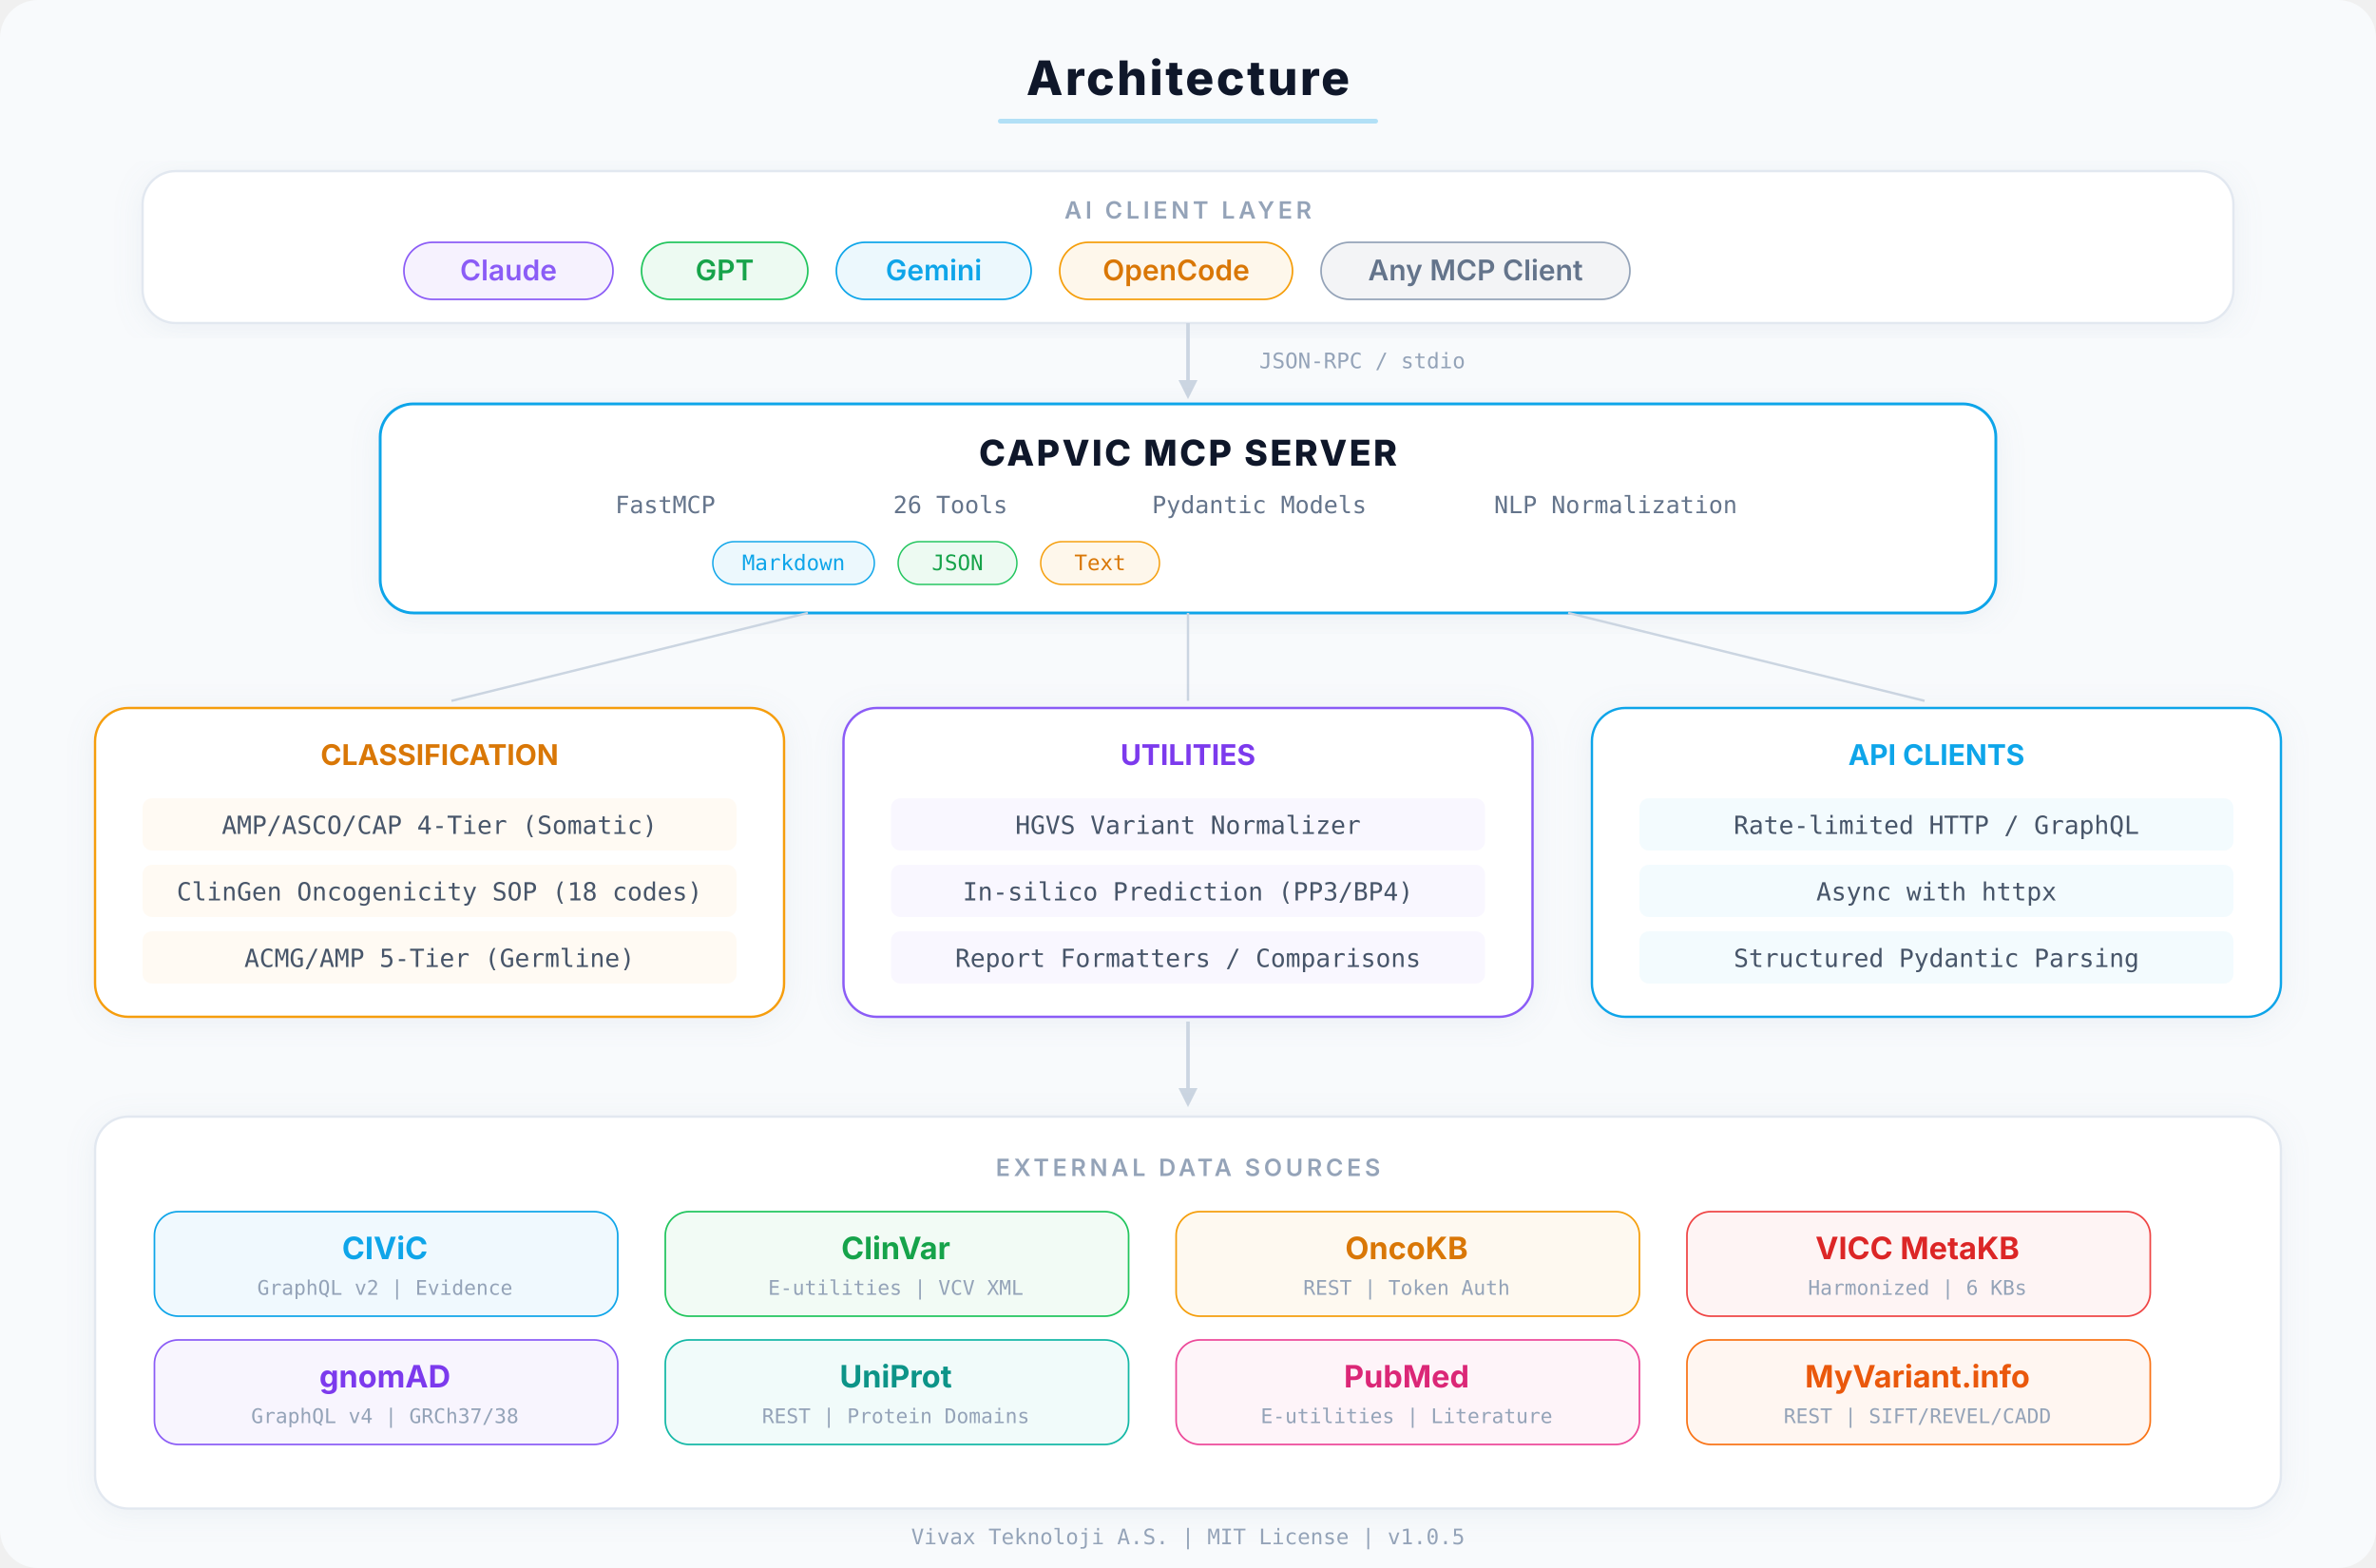
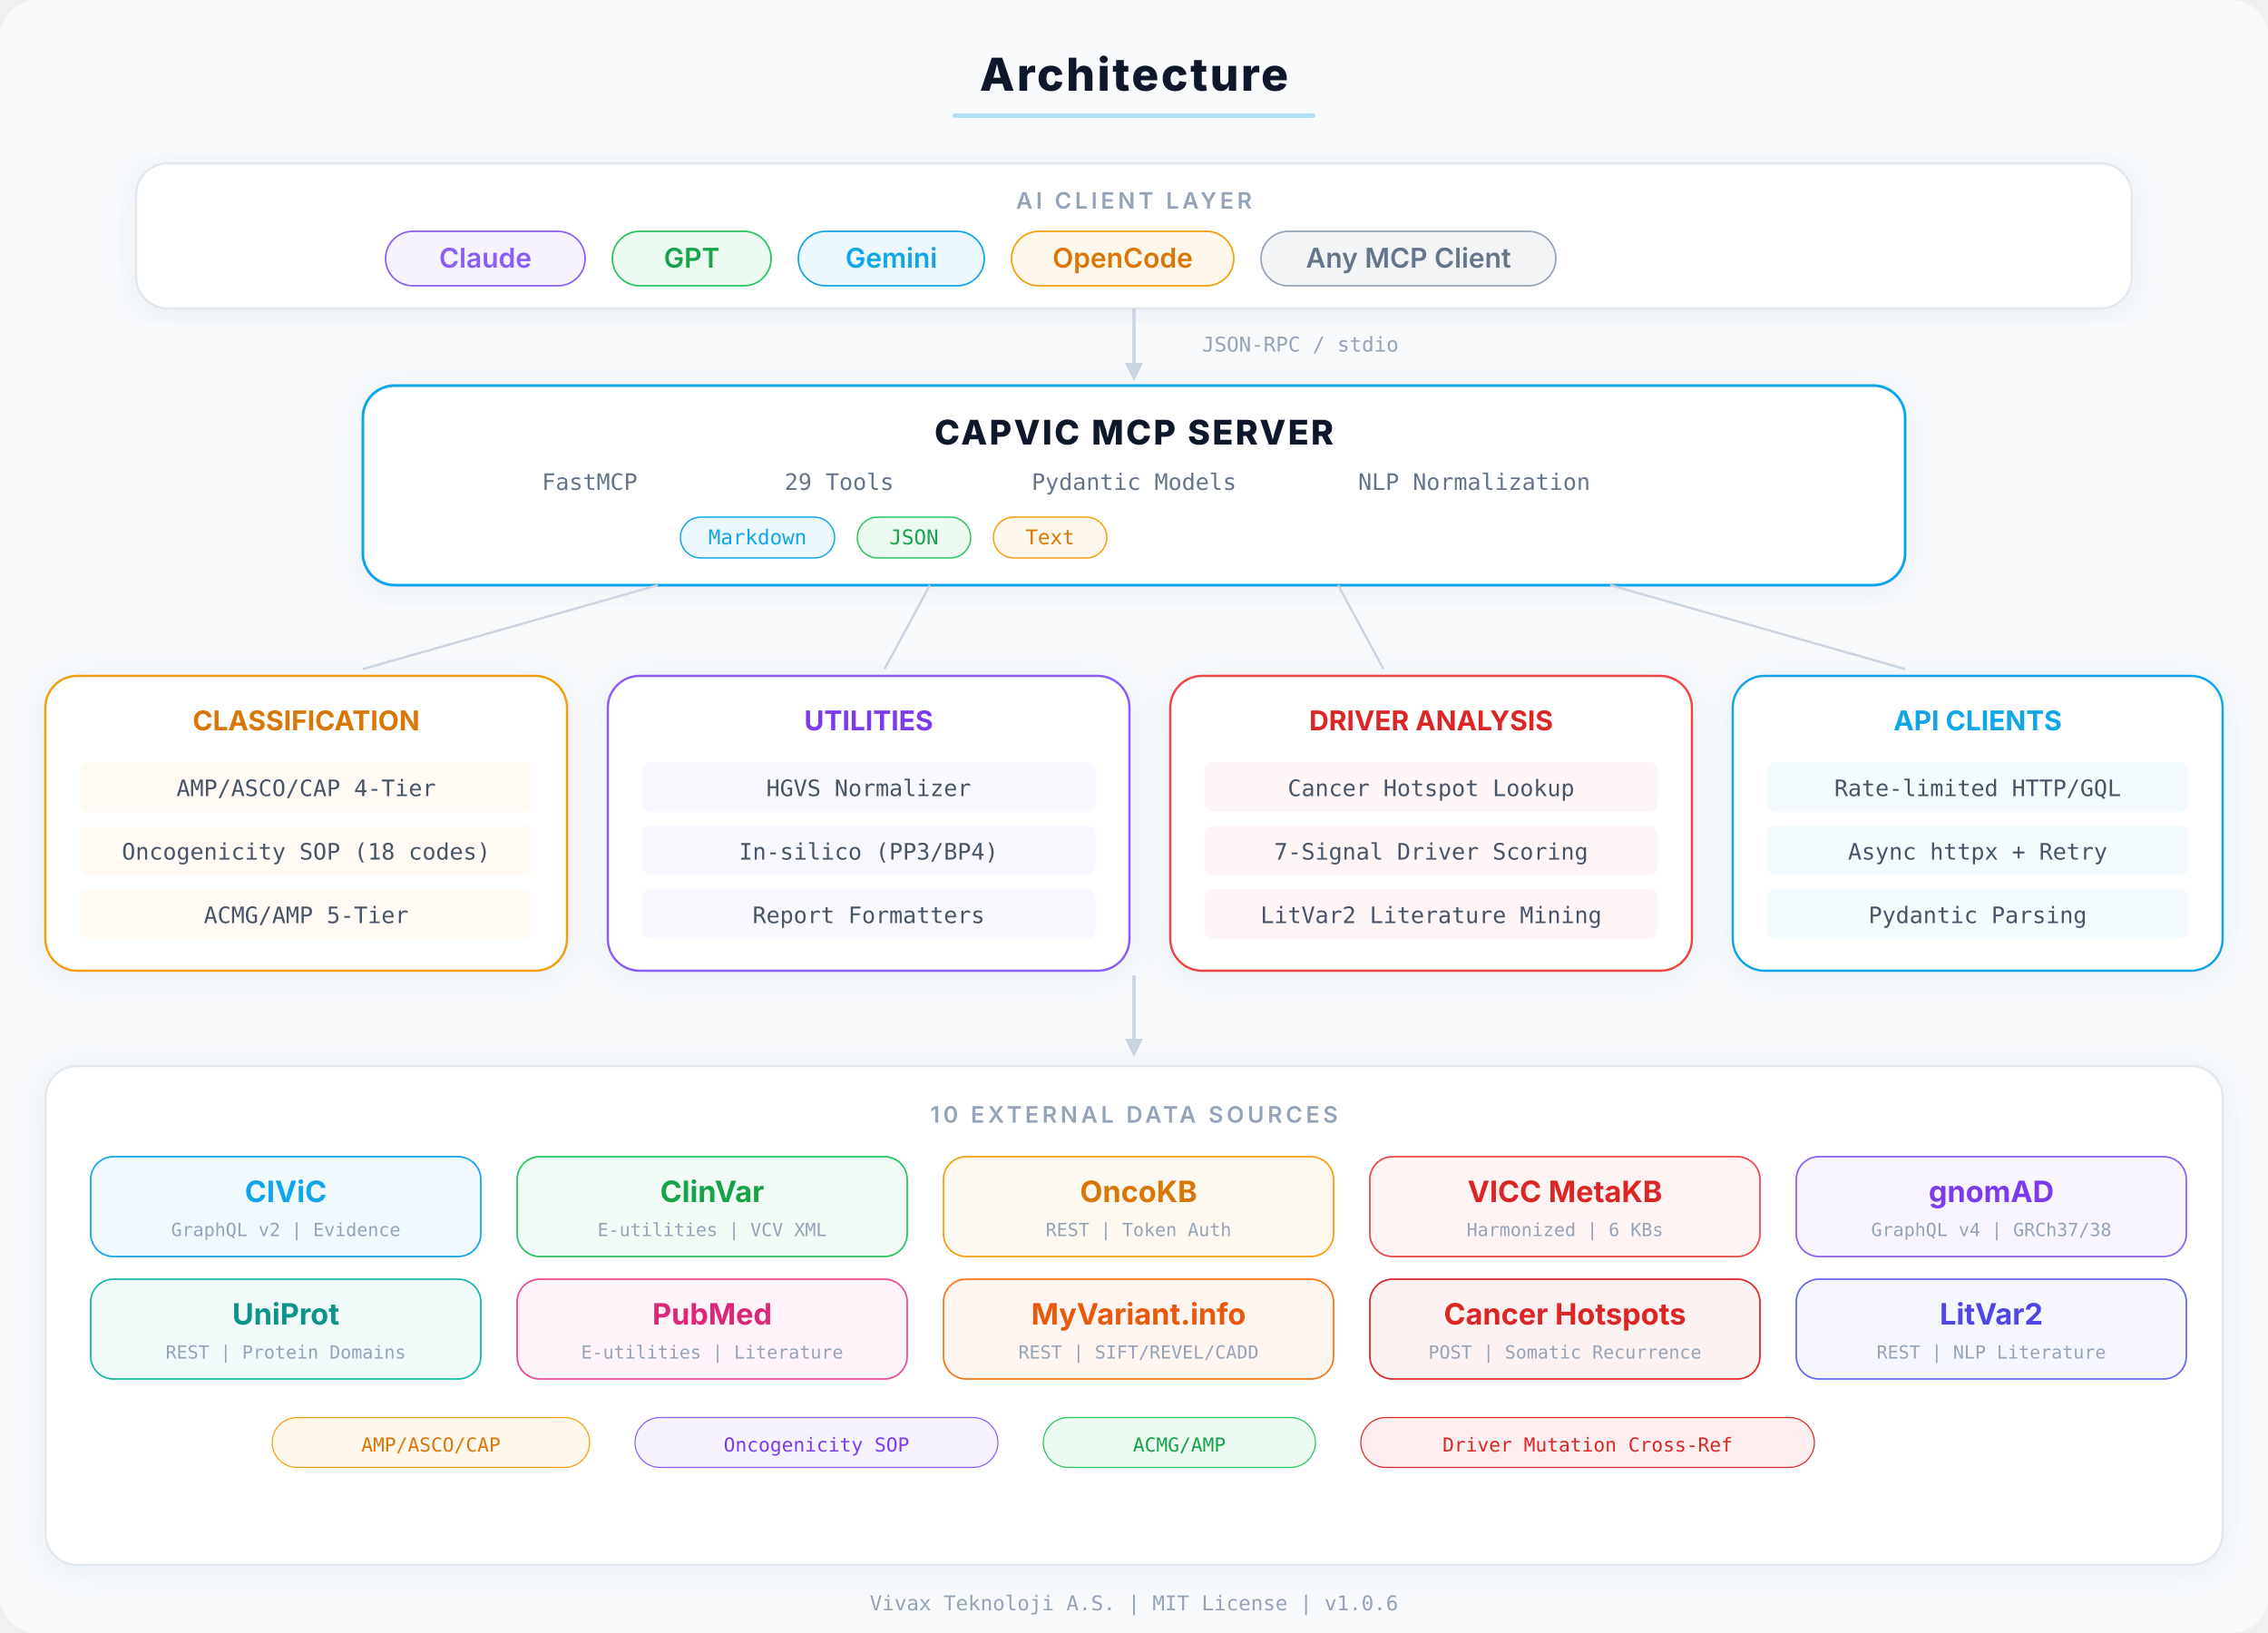
- <svg xmlns="http://www.w3.org/2000/svg" viewBox="0 0 1000 660" width="1000" height="660">
+ <svg xmlns="http://www.w3.org/2000/svg" viewBox="0 0 1000 720" width="1000" height="720">
  <defs>
    <linearGradient id="aGr" x1="0%" y1="100%" x2="100%" y2="0%">
      <stop offset="0%" style="stop-color:#1a3a6b" />
      <stop offset="50%" style="stop-color:#0ea5e9" />
      <stop offset="100%" style="stop-color:#22d3ee" />
    </linearGradient>
    <filter id="aSh">
      <feDropShadow dx="0" dy="2" stdDeviation="6" flood-color="#94a3b8" flood-opacity="0.12" />
    </filter>
  </defs>
-   <rect width="1000" height="660" rx="16" fill="#f8fafc" />
+   <rect width="1000" height="720" rx="16" fill="#f8fafc" />
  <text x="500" y="40" text-anchor="middle" font-family="'SF Pro Display','Inter',sans-serif" font-size="20" font-weight="800" letter-spacing="1" fill="#0f172a">Architecture</text>
  <rect x="420" y="50" width="160" height="2" rx="1" fill="#0ea5e9" opacity="0.3" />
  <rect x="60" y="72" width="880" height="64" rx="14" fill="#fff" stroke="#e2e8f0" stroke-width="1" filter="url(#aSh)" />
  <text x="500" y="92" text-anchor="middle" font-family="'SF Pro Text','Inter',sans-serif" font-size="10" font-weight="600" letter-spacing="1.5" fill="#94a3b8">AI CLIENT LAYER</text>
  <g font-family="'SF Pro Text','Inter',sans-serif" font-size="12" font-weight="600">
    <rect x="170" y="102" width="88" height="24" rx="12" fill="#8b5cf6" fill-opacity="0.08" stroke="#8b5cf6" stroke-width="0.7" />
    <text x="214" y="118" text-anchor="middle" fill="#8b5cf6">Claude</text>
    <rect x="270" y="102" width="70" height="24" rx="12" fill="#22c55e" fill-opacity="0.08" stroke="#22c55e" stroke-width="0.7" />
    <text x="305" y="118" text-anchor="middle" fill="#16a34a">GPT</text>
    <rect x="352" y="102" width="82" height="24" rx="12" fill="#0ea5e9" fill-opacity="0.08" stroke="#0ea5e9" stroke-width="0.7" />
    <text x="393" y="118" text-anchor="middle" fill="#0ea5e9">Gemini</text>
    <rect x="446" y="102" width="98" height="24" rx="12" fill="#f59e0b" fill-opacity="0.08" stroke="#f59e0b" stroke-width="0.7" />
    <text x="495" y="118" text-anchor="middle" fill="#d97706">OpenCode</text>
    <rect x="556" y="102" width="130" height="24" rx="12" fill="#64748b" fill-opacity="0.08" stroke="#94a3b8" stroke-width="0.7" />
    <text x="621" y="118" text-anchor="middle" fill="#64748b">Any MCP Client</text>
  </g>
  <line x1="500" y1="136" x2="500" y2="162" stroke="#cbd5e1" stroke-width="1.5" />
  <polygon points="496,160 500,168 504,160" fill="#cbd5e1" />
  <text x="530" y="155" font-family="'SF Mono',monospace" font-size="9" fill="#94a3b8">JSON-RPC / stdio</text>
  <rect x="160" y="170" width="680" height="88" rx="14" fill="#fff" stroke="#0ea5e9" stroke-width="1.2" filter="url(#aSh)" />
  <text x="500" y="196" text-anchor="middle" font-family="'SF Pro Display','Inter',sans-serif" font-size="15" font-weight="800" letter-spacing="1" fill="#0f172a">CAPVIC MCP SERVER</text>
  <g font-family="'SF Mono',monospace" font-size="10" fill="#64748b">
-     <text x="280" y="216" text-anchor="middle">FastMCP</text>
-     <text x="400" y="216" text-anchor="middle">26 Tools</text>
-     <text x="530" y="216" text-anchor="middle">Pydantic Models</text>
-     <text x="680" y="216" text-anchor="middle">NLP Normalization</text>
+     <text x="260" y="216" text-anchor="middle">FastMCP</text>
+     <text x="370" y="216" text-anchor="middle">29 Tools</text>
+     <text x="500" y="216" text-anchor="middle">Pydantic Models</text>
+     <text x="650" y="216" text-anchor="middle">NLP Normalization</text>
  </g>
  <g font-family="'SF Mono',monospace" font-size="9">
    <rect x="300" y="228" width="68" height="18" rx="9" fill="#0ea5e9" fill-opacity="0.08" stroke="#0ea5e9" stroke-width="0.6" />
    <text x="334" y="240" text-anchor="middle" fill="#0ea5e9">Markdown</text>
    <rect x="378" y="228" width="50" height="18" rx="9" fill="#22c55e" fill-opacity="0.08" stroke="#22c55e" stroke-width="0.6" />
    <text x="403" y="240" text-anchor="middle" fill="#16a34a">JSON</text>
    <rect x="438" y="228" width="50" height="18" rx="9" fill="#f59e0b" fill-opacity="0.08" stroke="#f59e0b" stroke-width="0.6" />
    <text x="463" y="240" text-anchor="middle" fill="#d97706">Text</text>
  </g>
-   <line x1="340" y1="258" x2="190" y2="295" stroke="#cbd5e1" stroke-width="1" />
-   <line x1="500" y1="258" x2="500" y2="295" stroke="#cbd5e1" stroke-width="1" />
-   <line x1="660" y1="258" x2="810" y2="295" stroke="#cbd5e1" stroke-width="1" />
-   <rect x="40" y="298" width="290" height="130" rx="14" fill="#fff" stroke="#f59e0b" stroke-width="1" filter="url(#aSh)" />
-   <text x="185" y="322" text-anchor="middle" font-family="'SF Pro Display','Inter',sans-serif" font-size="12" font-weight="700" fill="#d97706">CLASSIFICATION</text>
-   <g font-family="'SF Mono',monospace" font-size="10.5" fill="#475569">
-     <rect x="60" y="336" width="250" height="22" rx="4" fill="#f59e0b" fill-opacity="0.05" />
-     <text x="185" y="351" text-anchor="middle">AMP/ASCO/CAP 4-Tier (Somatic)</text>
-     <rect x="60" y="364" width="250" height="22" rx="4" fill="#f59e0b" fill-opacity="0.05" />
-     <text x="185" y="379" text-anchor="middle">ClinGen Oncogenicity SOP (18 codes)</text>
-     <rect x="60" y="392" width="250" height="22" rx="4" fill="#f59e0b" fill-opacity="0.05" />
-     <text x="185" y="407" text-anchor="middle">ACMG/AMP 5-Tier (Germline)</text>
+   <line x1="290" y1="258" x2="160" y2="295" stroke="#cbd5e1" stroke-width="1" />
+   <line x1="410" y1="258" x2="390" y2="295" stroke="#cbd5e1" stroke-width="1" />
+   <line x1="590" y1="258" x2="610" y2="295" stroke="#cbd5e1" stroke-width="1" />
+   <line x1="710" y1="258" x2="840" y2="295" stroke="#cbd5e1" stroke-width="1" />
+   <rect x="20" y="298" width="230" height="130" rx="14" fill="#fff" stroke="#f59e0b" stroke-width="1" filter="url(#aSh)" />
+   <text x="135" y="322" text-anchor="middle" font-family="'SF Pro Display','Inter',sans-serif" font-size="12" font-weight="700" fill="#d97706">CLASSIFICATION</text>
+   <g font-family="'SF Mono',monospace" font-size="10" fill="#475569">
+     <rect x="35" y="336" width="200" height="22" rx="4" fill="#f59e0b" fill-opacity="0.05" />
+     <text x="135" y="351" text-anchor="middle">AMP/ASCO/CAP 4-Tier</text>
+     <rect x="35" y="364" width="200" height="22" rx="4" fill="#f59e0b" fill-opacity="0.05" />
+     <text x="135" y="379" text-anchor="middle">Oncogenicity SOP (18 codes)</text>
+     <rect x="35" y="392" width="200" height="22" rx="4" fill="#f59e0b" fill-opacity="0.05" />
+     <text x="135" y="407" text-anchor="middle">ACMG/AMP 5-Tier</text>
  </g>
-   <rect x="355" y="298" width="290" height="130" rx="14" fill="#fff" stroke="#8b5cf6" stroke-width="1" filter="url(#aSh)" />
-   <text x="500" y="322" text-anchor="middle" font-family="'SF Pro Display','Inter',sans-serif" font-size="12" font-weight="700" fill="#7c3aed">UTILITIES</text>
-   <g font-family="'SF Mono',monospace" font-size="10.5" fill="#475569">
-     <rect x="375" y="336" width="250" height="22" rx="4" fill="#8b5cf6" fill-opacity="0.05" />
-     <text x="500" y="351" text-anchor="middle">HGVS Variant Normalizer</text>
-     <rect x="375" y="364" width="250" height="22" rx="4" fill="#8b5cf6" fill-opacity="0.05" />
-     <text x="500" y="379" text-anchor="middle">In-silico Prediction (PP3/BP4)</text>
-     <rect x="375" y="392" width="250" height="22" rx="4" fill="#8b5cf6" fill-opacity="0.05" />
-     <text x="500" y="407" text-anchor="middle">Report Formatters / Comparisons</text>
+   <rect x="268" y="298" width="230" height="130" rx="14" fill="#fff" stroke="#8b5cf6" stroke-width="1" filter="url(#aSh)" />
+   <text x="383" y="322" text-anchor="middle" font-family="'SF Pro Display','Inter',sans-serif" font-size="12" font-weight="700" fill="#7c3aed">UTILITIES</text>
+   <g font-family="'SF Mono',monospace" font-size="10" fill="#475569">
+     <rect x="283" y="336" width="200" height="22" rx="4" fill="#8b5cf6" fill-opacity="0.05" />
+     <text x="383" y="351" text-anchor="middle">HGVS Normalizer</text>
+     <rect x="283" y="364" width="200" height="22" rx="4" fill="#8b5cf6" fill-opacity="0.05" />
+     <text x="383" y="379" text-anchor="middle">In-silico (PP3/BP4)</text>
+     <rect x="283" y="392" width="200" height="22" rx="4" fill="#8b5cf6" fill-opacity="0.05" />
+     <text x="383" y="407" text-anchor="middle">Report Formatters</text>
  </g>
-   <rect x="670" y="298" width="290" height="130" rx="14" fill="#fff" stroke="#0ea5e9" stroke-width="1" filter="url(#aSh)" />
-   <text x="815" y="322" text-anchor="middle" font-family="'SF Pro Display','Inter',sans-serif" font-size="12" font-weight="700" fill="#0ea5e9">API CLIENTS</text>
-   <g font-family="'SF Mono',monospace" font-size="10.5" fill="#475569">
-     <rect x="690" y="336" width="250" height="22" rx="4" fill="#0ea5e9" fill-opacity="0.05" />
-     <text x="815" y="351" text-anchor="middle">Rate-limited HTTP / GraphQL</text>
-     <rect x="690" y="364" width="250" height="22" rx="4" fill="#0ea5e9" fill-opacity="0.05" />
-     <text x="815" y="379" text-anchor="middle">Async with httpx</text>
-     <rect x="690" y="392" width="250" height="22" rx="4" fill="#0ea5e9" fill-opacity="0.05" />
-     <text x="815" y="407" text-anchor="middle">Structured Pydantic Parsing</text>
+   <rect x="516" y="298" width="230" height="130" rx="14" fill="#fff" stroke="#ef4444" stroke-width="1" filter="url(#aSh)" />
+   <text x="631" y="322" text-anchor="middle" font-family="'SF Pro Display','Inter',sans-serif" font-size="12" font-weight="700" fill="#dc2626">DRIVER ANALYSIS</text>
+   <g font-family="'SF Mono',monospace" font-size="10" fill="#475569">
+     <rect x="531" y="336" width="200" height="22" rx="4" fill="#ef4444" fill-opacity="0.05" />
+     <text x="631" y="351" text-anchor="middle">Cancer Hotspot Lookup</text>
+     <rect x="531" y="364" width="200" height="22" rx="4" fill="#ef4444" fill-opacity="0.05" />
+     <text x="631" y="379" text-anchor="middle">7-Signal Driver Scoring</text>
+     <rect x="531" y="392" width="200" height="22" rx="4" fill="#ef4444" fill-opacity="0.05" />
+     <text x="631" y="407" text-anchor="middle">LitVar2 Literature Mining</text>
+   </g>
+   <rect x="764" y="298" width="216" height="130" rx="14" fill="#fff" stroke="#0ea5e9" stroke-width="1" filter="url(#aSh)" />
+   <text x="872" y="322" text-anchor="middle" font-family="'SF Pro Display','Inter',sans-serif" font-size="12" font-weight="700" fill="#0ea5e9">API CLIENTS</text>
+   <g font-family="'SF Mono',monospace" font-size="10" fill="#475569">
+     <rect x="779" y="336" width="186" height="22" rx="4" fill="#0ea5e9" fill-opacity="0.05" />
+     <text x="872" y="351" text-anchor="middle">Rate-limited HTTP/GQL</text>
+     <rect x="779" y="364" width="186" height="22" rx="4" fill="#0ea5e9" fill-opacity="0.05" />
+     <text x="872" y="379" text-anchor="middle">Async httpx + Retry</text>
+     <rect x="779" y="392" width="186" height="22" rx="4" fill="#0ea5e9" fill-opacity="0.05" />
+     <text x="872" y="407" text-anchor="middle">Pydantic Parsing</text>
  </g>
  <line x1="500" y1="430" x2="500" y2="460" stroke="#cbd5e1" stroke-width="1.5" />
  <polygon points="496,458 500,466 504,458" fill="#cbd5e1" />
-   <rect x="40" y="470" width="920" height="165" rx="14" fill="#fff" stroke="#e2e8f0" stroke-width="1" filter="url(#aSh)" />
-   <text x="500" y="495" text-anchor="middle" font-family="'SF Pro Text','Inter',sans-serif" font-size="10" font-weight="600" letter-spacing="1.5" fill="#94a3b8">EXTERNAL DATA SOURCES</text>
+   <rect x="20" y="470" width="960" height="220" rx="14" fill="#fff" stroke="#e2e8f0" stroke-width="1" filter="url(#aSh)" />
+   <text x="500" y="495" text-anchor="middle" font-family="'SF Pro Text','Inter',sans-serif" font-size="10" font-weight="600" letter-spacing="1.5" fill="#94a3b8">10 EXTERNAL DATA SOURCES</text>
  <g font-family="'SF Pro Display','Inter',sans-serif">
-     <rect x="65" y="510" width="195" height="44" rx="10" fill="#0ea5e9" fill-opacity="0.06" stroke="#0ea5e9" stroke-width="0.7" />
-     <text x="162" y="530" text-anchor="middle" font-size="13" font-weight="700" fill="#0ea5e9">CIViC</text>
-     <text x="162" y="545" text-anchor="middle" font-family="'SF Mono',monospace" font-size="8.5" fill="#94a3b8">GraphQL v2 | Evidence</text>
-     <rect x="280" y="510" width="195" height="44" rx="10" fill="#22c55e" fill-opacity="0.06" stroke="#22c55e" stroke-width="0.7" />
-     <text x="377" y="530" text-anchor="middle" font-size="13" font-weight="700" fill="#16a34a">ClinVar</text>
-     <text x="377" y="545" text-anchor="middle" font-family="'SF Mono',monospace" font-size="8.5" fill="#94a3b8">E-utilities | VCV XML</text>
-     <rect x="495" y="510" width="195" height="44" rx="10" fill="#f59e0b" fill-opacity="0.06" stroke="#f59e0b" stroke-width="0.7" />
-     <text x="592" y="530" text-anchor="middle" font-size="13" font-weight="700" fill="#d97706">OncoKB</text>
-     <text x="592" y="545" text-anchor="middle" font-family="'SF Mono',monospace" font-size="8.5" fill="#94a3b8">REST | Token Auth</text>
-     <rect x="710" y="510" width="195" height="44" rx="10" fill="#ef4444" fill-opacity="0.06" stroke="#ef4444" stroke-width="0.7" />
-     <text x="807" y="530" text-anchor="middle" font-size="13" font-weight="700" fill="#dc2626">VICC MetaKB</text>
-     <text x="807" y="545" text-anchor="middle" font-family="'SF Mono',monospace" font-size="8.5" fill="#94a3b8">Harmonized | 6 KBs</text>
-     <rect x="65" y="564" width="195" height="44" rx="10" fill="#8b5cf6" fill-opacity="0.06" stroke="#8b5cf6" stroke-width="0.7" />
-     <text x="162" y="584" text-anchor="middle" font-size="13" font-weight="700" fill="#7c3aed">gnomAD</text>
-     <text x="162" y="599" text-anchor="middle" font-family="'SF Mono',monospace" font-size="8.5" fill="#94a3b8">GraphQL v4 | GRCh37/38</text>
-     <rect x="280" y="564" width="195" height="44" rx="10" fill="#14b8a6" fill-opacity="0.06" stroke="#14b8a6" stroke-width="0.7" />
-     <text x="377" y="584" text-anchor="middle" font-size="13" font-weight="700" fill="#0d9488">UniProt</text>
-     <text x="377" y="599" text-anchor="middle" font-family="'SF Mono',monospace" font-size="8.5" fill="#94a3b8">REST | Protein Domains</text>
-     <rect x="495" y="564" width="195" height="44" rx="10" fill="#ec4899" fill-opacity="0.06" stroke="#ec4899" stroke-width="0.7" />
-     <text x="592" y="584" text-anchor="middle" font-size="13" font-weight="700" fill="#db2777">PubMed</text>
-     <text x="592" y="599" text-anchor="middle" font-family="'SF Mono',monospace" font-size="8.5" fill="#94a3b8">E-utilities | Literature</text>
-     <rect x="710" y="564" width="195" height="44" rx="10" fill="#f97316" fill-opacity="0.06" stroke="#f97316" stroke-width="0.7" />
-     <text x="807" y="584" text-anchor="middle" font-size="13" font-weight="700" fill="#ea580c">MyVariant.info</text>
-     <text x="807" y="599" text-anchor="middle" font-family="'SF Mono',monospace" font-size="8.5" fill="#94a3b8">REST | SIFT/REVEL/CADD</text>
+     <rect x="40" y="510" width="172" height="44" rx="10" fill="#0ea5e9" fill-opacity="0.06" stroke="#0ea5e9" stroke-width="0.7" />
+     <text x="126" y="530" text-anchor="middle" font-size="13" font-weight="700" fill="#0ea5e9">CIViC</text>
+     <text x="126" y="545" text-anchor="middle" font-family="'SF Mono',monospace" font-size="8" fill="#94a3b8">GraphQL v2 | Evidence</text>
+     <rect x="228" y="510" width="172" height="44" rx="10" fill="#22c55e" fill-opacity="0.06" stroke="#22c55e" stroke-width="0.7" />
+     <text x="314" y="530" text-anchor="middle" font-size="13" font-weight="700" fill="#16a34a">ClinVar</text>
+     <text x="314" y="545" text-anchor="middle" font-family="'SF Mono',monospace" font-size="8" fill="#94a3b8">E-utilities | VCV XML</text>
+     <rect x="416" y="510" width="172" height="44" rx="10" fill="#f59e0b" fill-opacity="0.06" stroke="#f59e0b" stroke-width="0.7" />
+     <text x="502" y="530" text-anchor="middle" font-size="13" font-weight="700" fill="#d97706">OncoKB</text>
+     <text x="502" y="545" text-anchor="middle" font-family="'SF Mono',monospace" font-size="8" fill="#94a3b8">REST | Token Auth</text>
+     <rect x="604" y="510" width="172" height="44" rx="10" fill="#ef4444" fill-opacity="0.06" stroke="#ef4444" stroke-width="0.7" />
+     <text x="690" y="530" text-anchor="middle" font-size="13" font-weight="700" fill="#dc2626">VICC MetaKB</text>
+     <text x="690" y="545" text-anchor="middle" font-family="'SF Mono',monospace" font-size="8" fill="#94a3b8">Harmonized | 6 KBs</text>
+     <rect x="792" y="510" width="172" height="44" rx="10" fill="#8b5cf6" fill-opacity="0.06" stroke="#8b5cf6" stroke-width="0.7" />
+     <text x="878" y="530" text-anchor="middle" font-size="13" font-weight="700" fill="#7c3aed">gnomAD</text>
+     <text x="878" y="545" text-anchor="middle" font-family="'SF Mono',monospace" font-size="8" fill="#94a3b8">GraphQL v4 | GRCh37/38</text>
+     <rect x="40" y="564" width="172" height="44" rx="10" fill="#14b8a6" fill-opacity="0.06" stroke="#14b8a6" stroke-width="0.7" />
+     <text x="126" y="584" text-anchor="middle" font-size="13" font-weight="700" fill="#0d9488">UniProt</text>
+     <text x="126" y="599" text-anchor="middle" font-family="'SF Mono',monospace" font-size="8" fill="#94a3b8">REST | Protein Domains</text>
+     <rect x="228" y="564" width="172" height="44" rx="10" fill="#ec4899" fill-opacity="0.06" stroke="#ec4899" stroke-width="0.7" />
+     <text x="314" y="584" text-anchor="middle" font-size="13" font-weight="700" fill="#db2777">PubMed</text>
+     <text x="314" y="599" text-anchor="middle" font-family="'SF Mono',monospace" font-size="8" fill="#94a3b8">E-utilities | Literature</text>
+     <rect x="416" y="564" width="172" height="44" rx="10" fill="#f97316" fill-opacity="0.06" stroke="#f97316" stroke-width="0.7" />
+     <text x="502" y="584" text-anchor="middle" font-size="13" font-weight="700" fill="#ea580c">MyVariant.info</text>
+     <text x="502" y="599" text-anchor="middle" font-family="'SF Mono',monospace" font-size="8" fill="#94a3b8">REST | SIFT/REVEL/CADD</text>
+     <rect x="604" y="564" width="172" height="44" rx="10" fill="#dc2626" fill-opacity="0.06" stroke="#dc2626" stroke-width="0.7" />
+     <text x="690" y="584" text-anchor="middle" font-size="13" font-weight="700" fill="#dc2626">Cancer Hotspots</text>
+     <text x="690" y="599" text-anchor="middle" font-family="'SF Mono',monospace" font-size="8" fill="#94a3b8">POST | Somatic Recurrence</text>
+     <rect x="792" y="564" width="172" height="44" rx="10" fill="#6366f1" fill-opacity="0.06" stroke="#6366f1" stroke-width="0.7" />
+     <text x="878" y="584" text-anchor="middle" font-size="13" font-weight="700" fill="#4f46e5">LitVar2</text>
+     <text x="878" y="599" text-anchor="middle" font-family="'SF Mono',monospace" font-size="8" fill="#94a3b8">REST | NLP Literature</text>
  </g>
-   <text x="500" y="650" text-anchor="middle" font-family="'SF Mono',monospace" font-size="9" fill="#94a3b8">Vivax Teknoloji A.S. | MIT License | v1.0.5</text>
+   <g font-family="'SF Mono',monospace" font-size="8.5">
+     <rect x="120" y="625" width="140" height="22" rx="11" fill="#f59e0b" fill-opacity="0.08" stroke="#f59e0b" stroke-width="0.5" />
+     <text x="190" y="640" text-anchor="middle" fill="#d97706">AMP/ASCO/CAP</text>
+     <rect x="280" y="625" width="160" height="22" rx="11" fill="#8b5cf6" fill-opacity="0.08" stroke="#8b5cf6" stroke-width="0.5" />
+     <text x="360" y="640" text-anchor="middle" fill="#7c3aed">Oncogenicity SOP</text>
+     <rect x="460" y="625" width="120" height="22" rx="11" fill="#22c55e" fill-opacity="0.08" stroke="#22c55e" stroke-width="0.5" />
+     <text x="520" y="640" text-anchor="middle" fill="#16a34a">ACMG/AMP</text>
+     <rect x="600" y="625" width="200" height="22" rx="11" fill="#dc2626" fill-opacity="0.08" stroke="#dc2626" stroke-width="0.5" />
+     <text x="700" y="640" text-anchor="middle" fill="#dc2626">Driver Mutation Cross-Ref</text>
+   </g>
+   <text x="500" y="710" text-anchor="middle" font-family="'SF Mono',monospace" font-size="9" fill="#94a3b8">Vivax Teknoloji A.S. | MIT License | v1.0.6</text>
</svg>
